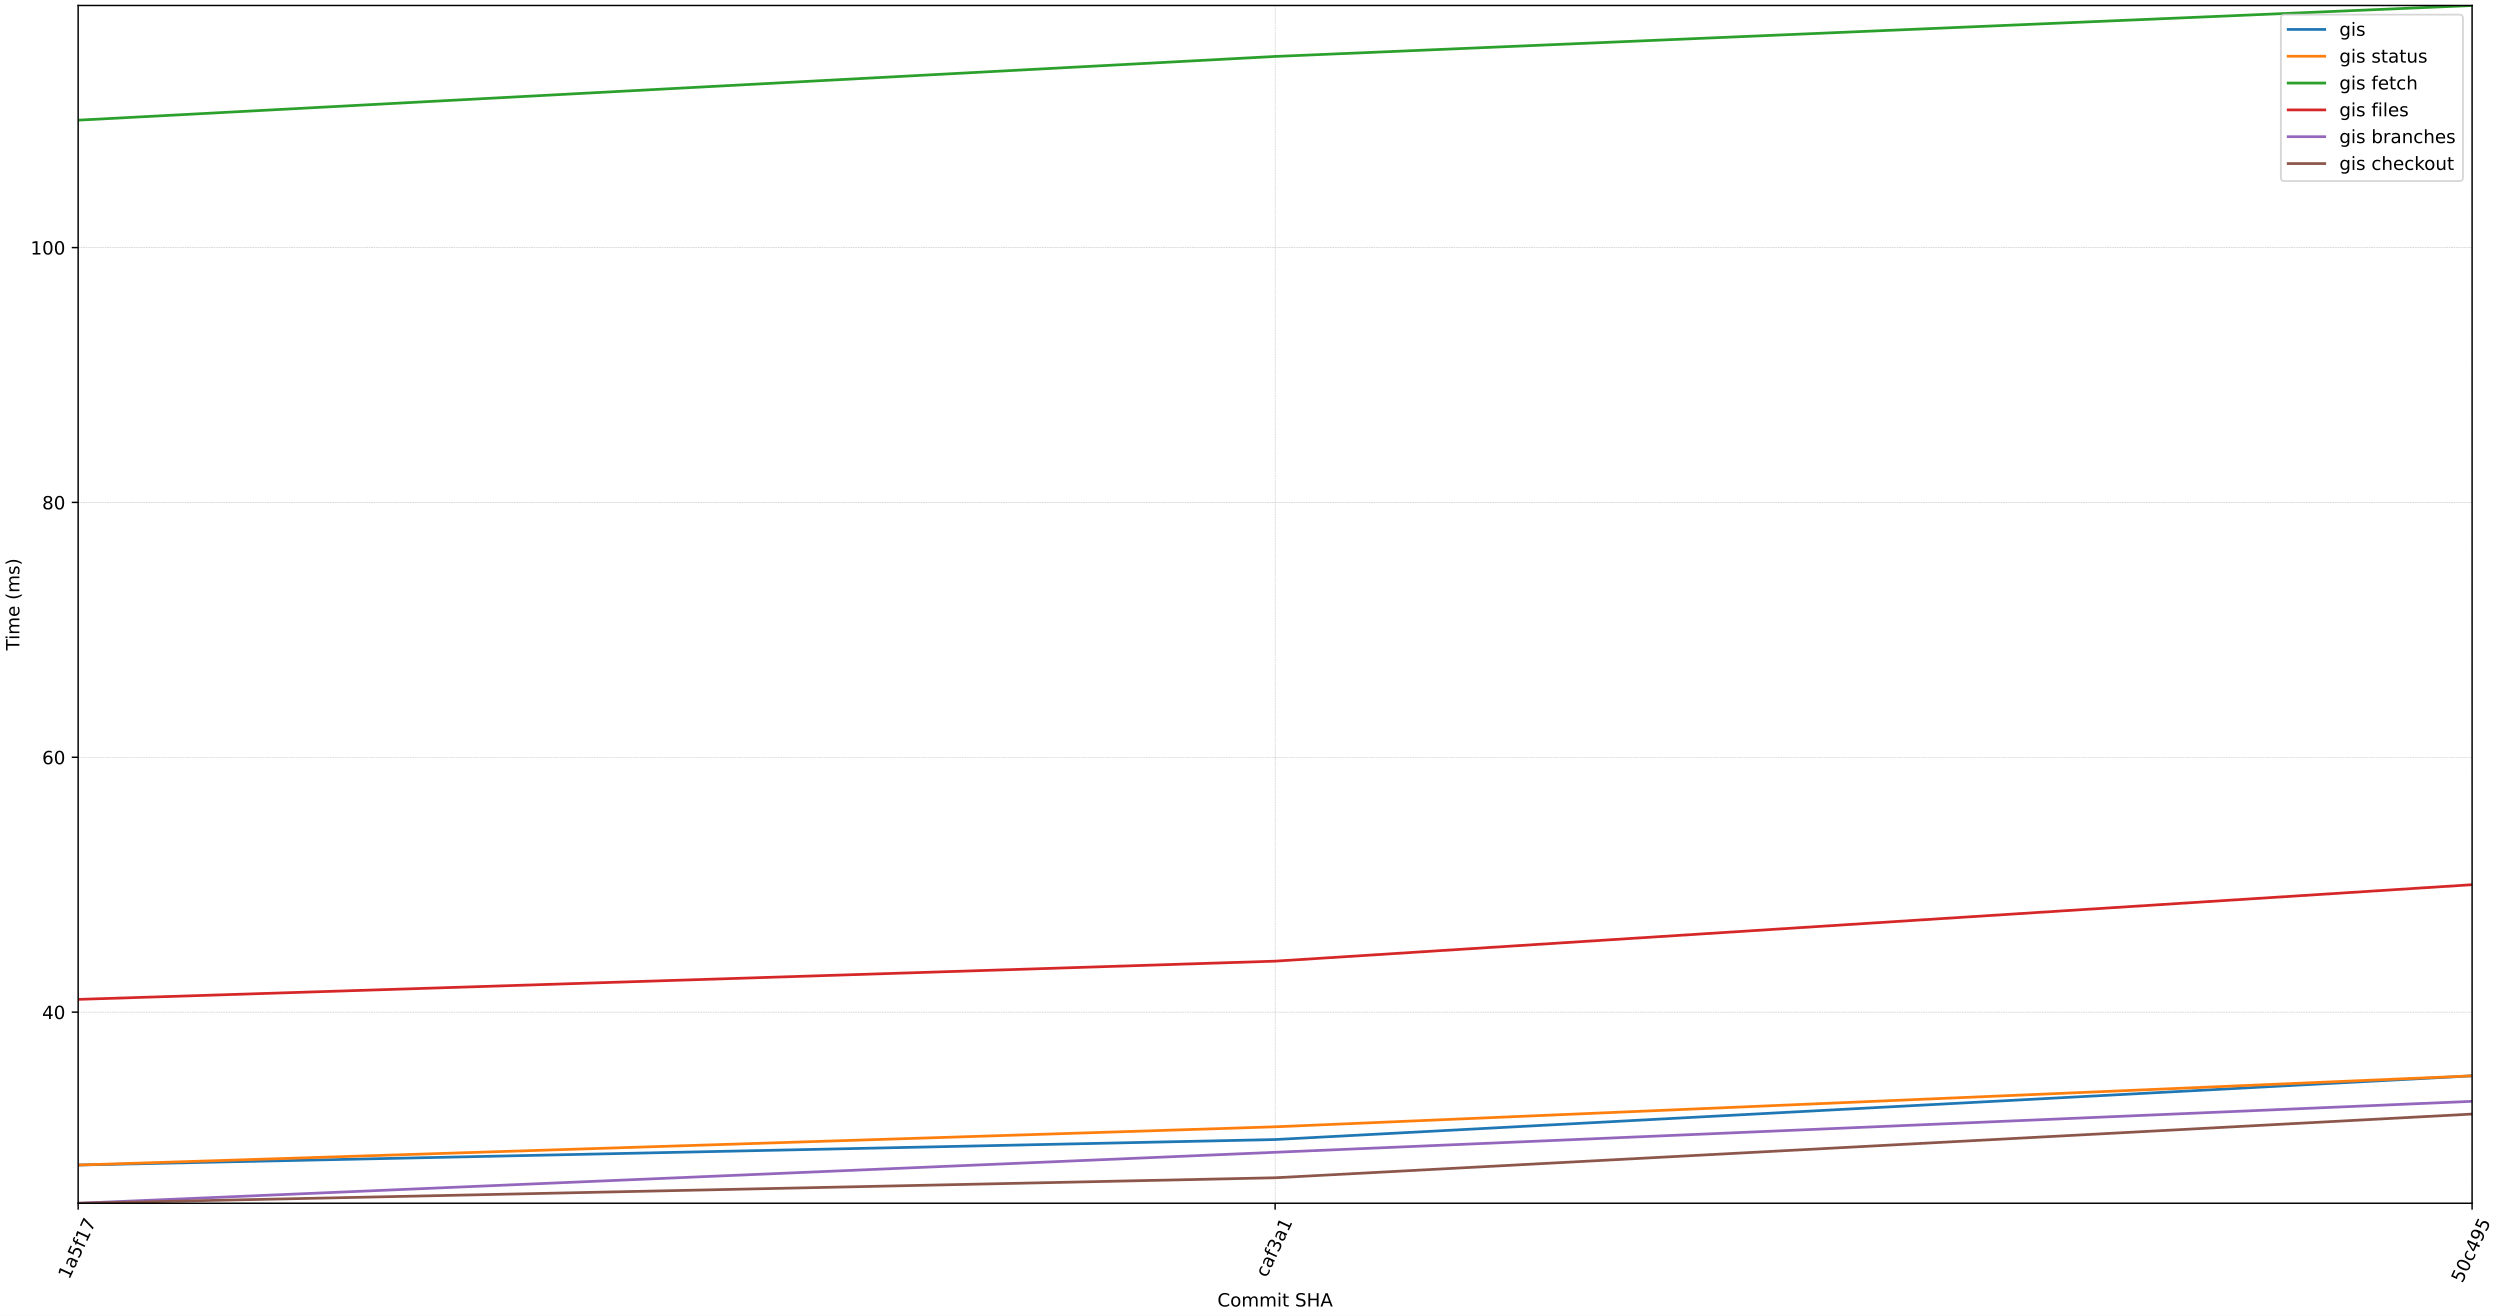
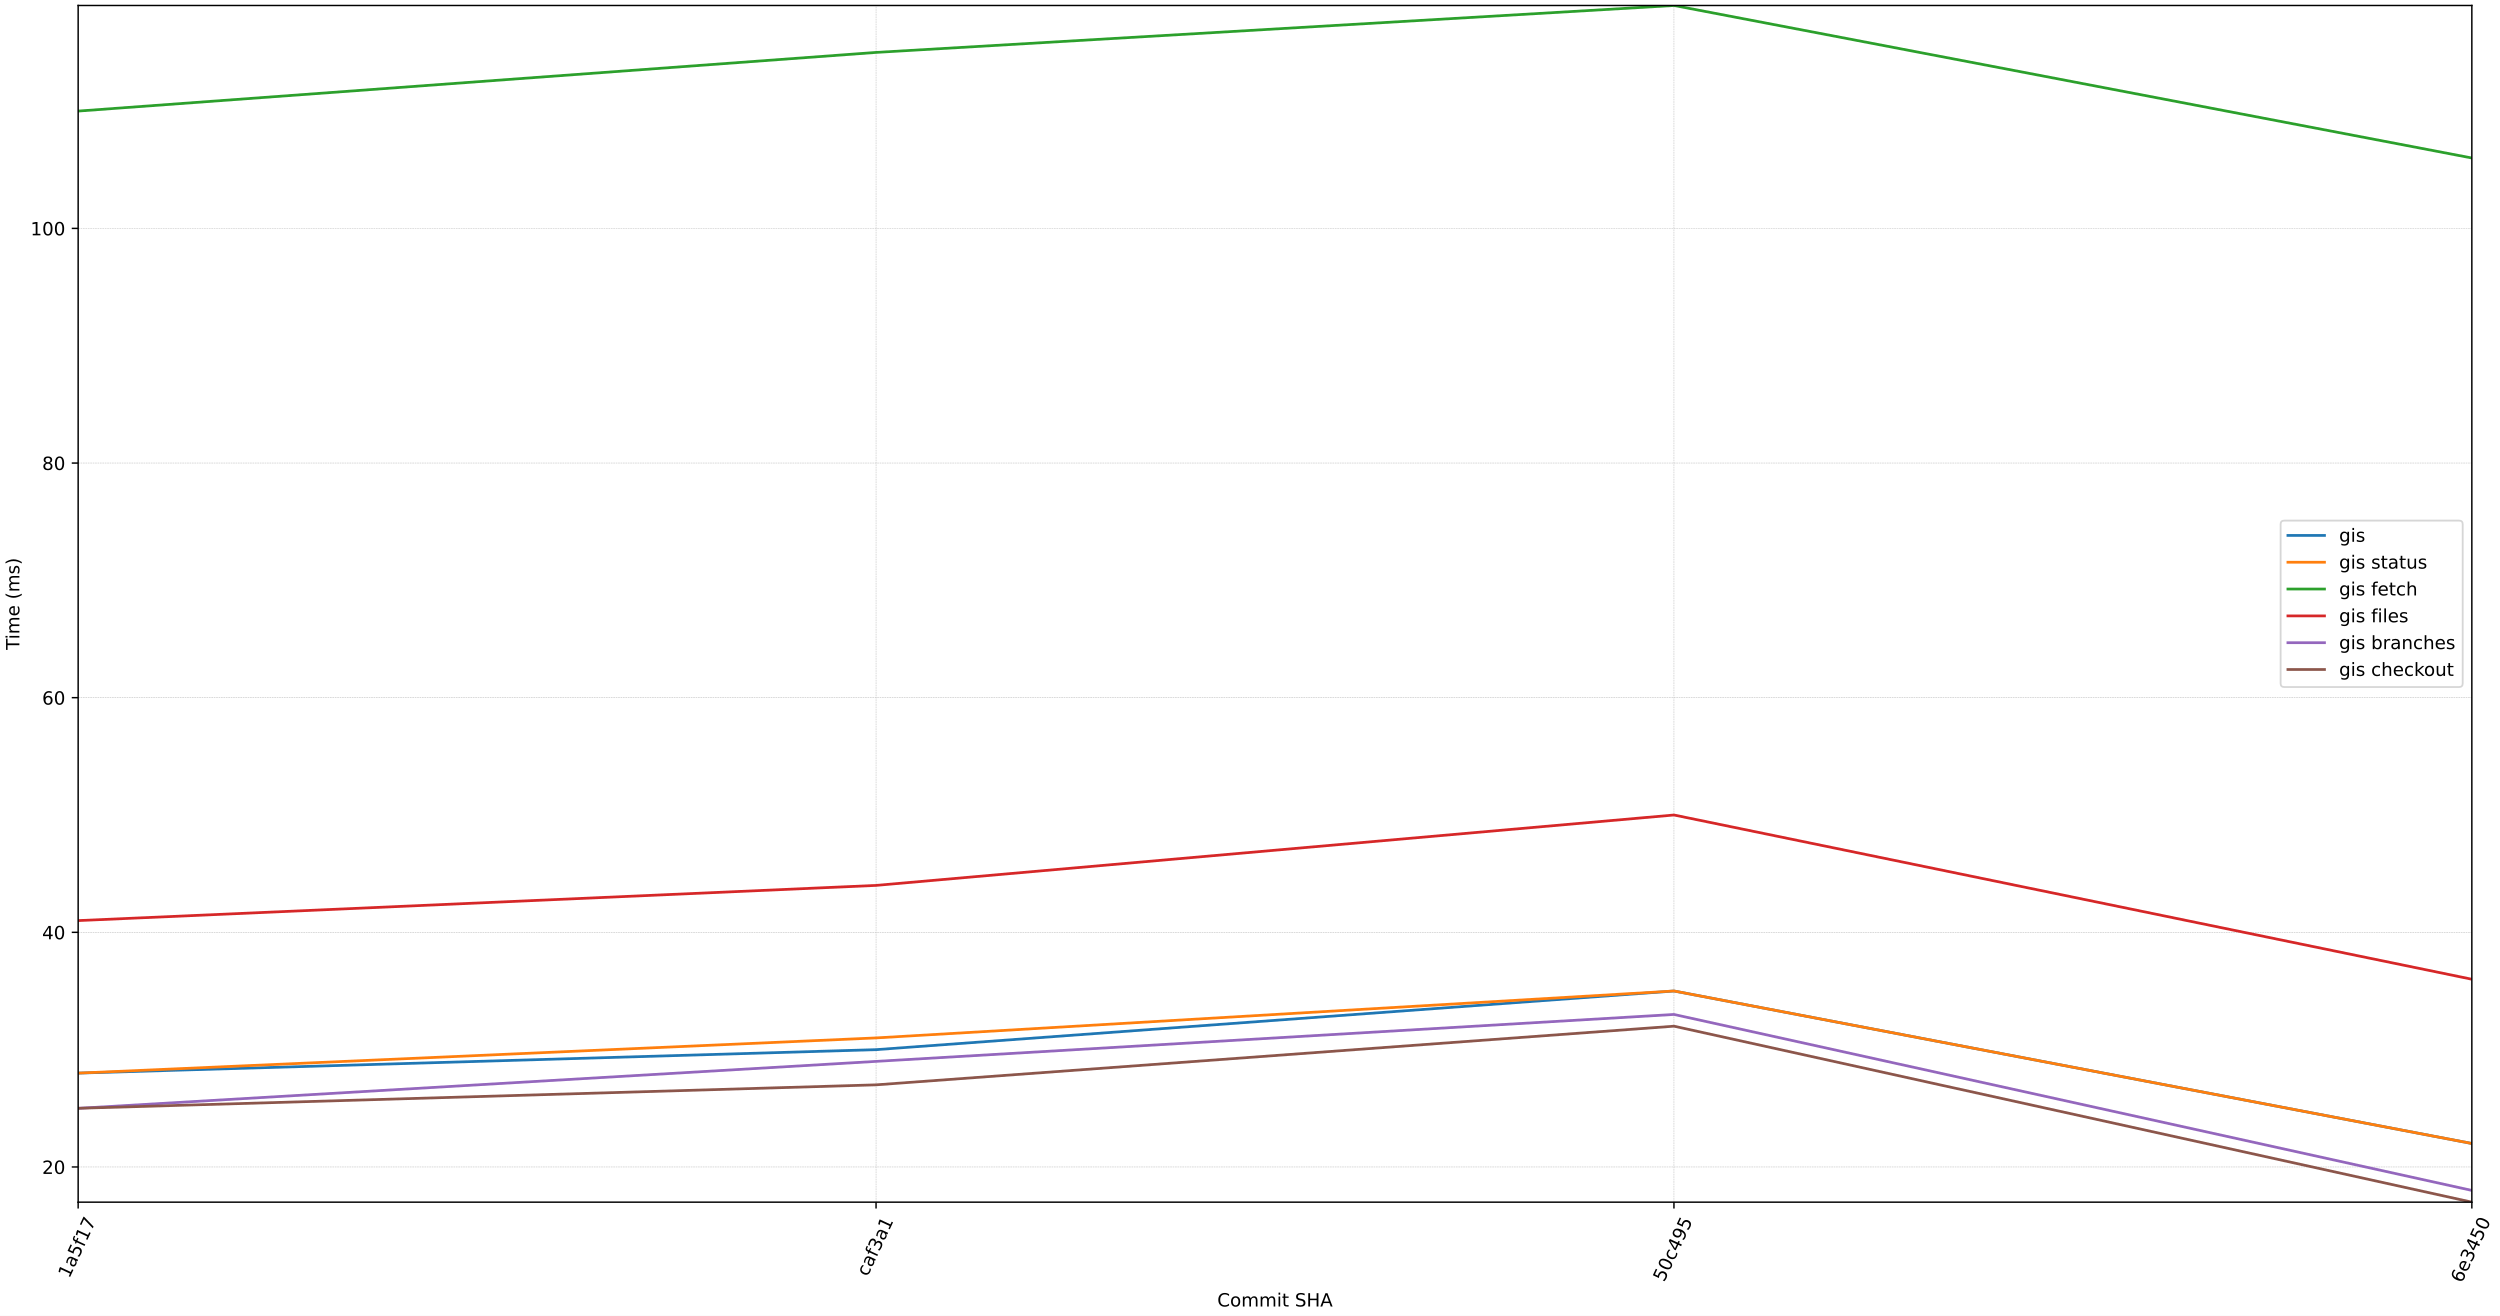
<svg xmlns="http://www.w3.org/2000/svg" xmlns:xlink="http://www.w3.org/1999/xlink" width="1368pt" height="720pt" viewBox="0 0 1368 720" version="1.1">
  <defs>
    <style type="text/css">*{stroke-linejoin: round; stroke-linecap: butt}</style>
  </defs>
  <g id="figure_1">
    <g id="patch_1">
      <path d="M 0 720  L 1368 720  L 1368 0  L 0 0  z " style="fill: #ffffff" />
    </g>
    <g id="axes_1">
      <g id="patch_2">
-         <path d="M 42.766 658.416  L 1352.73 658.416  L 1352.73 3  L 42.766 3  z " style="fill: #ffffff" />
+         <path d="M 42.766 657.823  L 1352.592 657.823  L 1352.592 3  L 42.766 3  z " style="fill: #ffffff" />
      </g>
      <g id="matplotlib.axis_1">
        <g id="xtick_1">
          <g id="line2d_1">
-             <path d="M 42.766 658.416  L 42.766 3  " clip-path="url(#p62bdb84b3c)" style="fill: none; stroke-dasharray: 0.925,0.4; stroke-dashoffset: 0; stroke: #b0b0b0; stroke-width: 0.25" />
+             <path d="M 42.766 657.823  L 42.766 3  " clip-path="url(#pd4c4950aae)" style="fill: none; stroke-dasharray: 0.925,0.4; stroke-dashoffset: 0; stroke: #b0b0b0; stroke-width: 0.25" />
          </g>
          <g id="line2d_2">
            <defs>
-               <path id="ma37823bd16" d="M 0 0  L 0 3.5  " style="stroke: #000000; stroke-width: 0.8" />
-             </defs>
-             <g>
-               <use xlink:href="#ma37823bd16" x="42.766" y="658.416" style="stroke: #000000; stroke-width: 0.8" />
+               <path id="mbd7563a3bc" d="M 0 0  L 0 3.5  " style="stroke: #000000; stroke-width: 0.8" />
+             </defs>
+             <g>
+               <use xlink:href="#mbd7563a3bc" x="42.766" y="657.823" style="stroke: #000000; stroke-width: 0.8" />
            </g>
          </g>
          <g id="text_1">
-             <g transform="translate(37.85009 700.4375) rotate(-65) scale(0.1 -0.1)">
+             <g transform="translate(37.85009 699.8442) rotate(-65) scale(0.1 -0.1)">
              <defs>
                <path id="DejaVuSans-31" d="M 794 531  L 1825 531  L 1825 4091  L 703 3866  L 703 4441  L 1819 4666  L 2450 4666  L 2450 531  L 3481 531  L 3481 0  L 794 0  L 794 531  z " transform="scale(0.015625)" />
                <path id="DejaVuSans-61" d="M 2194 1759  Q 1497 1759 1228 1600  Q 959 1441 959 1056  Q 959 750 1161 570  Q 1363 391 1709 391  Q 2188 391 2477 730  Q 2766 1069 2766 1631  L 2766 1759  L 2194 1759  z M 3341 1997  L 3341 0  L 2766 0  L 2766 531  Q 2569 213 2275 61  Q 1981 -91 1556 -91  Q 1019 -91 701 211  Q 384 513 384 1019  Q 384 1609 779 1909  Q 1175 2209 1959 2209  L 2766 2209  L 2766 2266  Q 2766 2663 2505 2880  Q 2244 3097 1772 3097  Q 1472 3097 1187 3025  Q 903 2953 641 2809  L 641 3341  Q 956 3463 1253 3523  Q 1550 3584 1831 3584  Q 2591 3584 2966 3190  Q 3341 2797 3341 1997  z " transform="scale(0.015625)" />
                <path id="DejaVuSans-35" d="M 691 4666  L 3169 4666  L 3169 4134  L 1269 4134  L 1269 2991  Q 1406 3038 1543 3061  Q 1681 3084 1819 3084  Q 2600 3084 3056 2656  Q 3513 2228 3513 1497  Q 3513 744 3044 326  Q 2575 -91 1722 -91  Q 1428 -91 1123 -41  Q 819 9 494 109  L 494 744  Q 775 591 1075 516  Q 1375 441 1709 441  Q 2250 441 2565 725  Q 2881 1009 2881 1497  Q 2881 1984 2565 2268  Q 2250 2553 1709 2553  Q 1456 2553 1204 2497  Q 953 2441 691 2322  L 691 4666  z " transform="scale(0.015625)" />
                <path id="DejaVuSans-66" d="M 2375 4863  L 2375 4384  L 1825 4384  Q 1516 4384 1395 4259  Q 1275 4134 1275 3809  L 1275 3500  L 2222 3500  L 2222 3053  L 1275 3053  L 1275 0  L 697 0  L 697 3053  L 147 3053  L 147 3500  L 697 3500  L 697 3744  Q 697 4328 969 4595  Q 1241 4863 1831 4863  L 2375 4863  z " transform="scale(0.015625)" />
                <path id="DejaVuSans-37" d="M 525 4666  L 3525 4666  L 3525 4397  L 1831 0  L 1172 0  L 2766 4134  L 525 4134  L 525 4666  z " transform="scale(0.015625)" />
              </defs>
              <use xlink:href="#DejaVuSans-31" />
              <use xlink:href="#DejaVuSans-61" x="63.623" />
              <use xlink:href="#DejaVuSans-35" x="124.902" />
              <use xlink:href="#DejaVuSans-66" x="188.525" />
              <use xlink:href="#DejaVuSans-31" x="223.73" />
              <use xlink:href="#DejaVuSans-37" x="287.354" />
            </g>
          </g>
        </g>
        <g id="xtick_2">
          <g id="line2d_3">
-             <path d="M 697.748 658.416  L 697.748 3  " clip-path="url(#p62bdb84b3c)" style="fill: none; stroke-dasharray: 0.925,0.4; stroke-dashoffset: 0; stroke: #b0b0b0; stroke-width: 0.25" />
+             <path d="M 479.374 657.823  L 479.374 3  " clip-path="url(#pd4c4950aae)" style="fill: none; stroke-dasharray: 0.925,0.4; stroke-dashoffset: 0; stroke: #b0b0b0; stroke-width: 0.25" />
          </g>
          <g id="line2d_4">
            <g>
-               <use xlink:href="#ma37823bd16" x="697.748" y="658.416" style="stroke: #000000; stroke-width: 0.8" />
+               <use xlink:href="#mbd7563a3bc" x="479.374" y="657.823" style="stroke: #000000; stroke-width: 0.8" />
            </g>
          </g>
          <g id="text_2">
-             <g transform="translate(693.0642 699.442) rotate(-65) scale(0.1 -0.1)">
+             <g transform="translate(474.6908 698.8486) rotate(-65) scale(0.1 -0.1)">
              <defs>
                <path id="DejaVuSans-63" d="M 3122 3366  L 3122 2828  Q 2878 2963 2633 3030  Q 2388 3097 2138 3097  Q 1578 3097 1268 2742  Q 959 2388 959 1747  Q 959 1106 1268 751  Q 1578 397 2138 397  Q 2388 397 2633 464  Q 2878 531 3122 666  L 3122 134  Q 2881 22 2623 -34  Q 2366 -91 2075 -91  Q 1284 -91 818 406  Q 353 903 353 1747  Q 353 2603 823 3093  Q 1294 3584 2113 3584  Q 2378 3584 2631 3529  Q 2884 3475 3122 3366  z " transform="scale(0.015625)" />
                <path id="DejaVuSans-33" d="M 2597 2516  Q 3050 2419 3304 2112  Q 3559 1806 3559 1356  Q 3559 666 3084 287  Q 2609 -91 1734 -91  Q 1441 -91 1130 -33  Q 819 25 488 141  L 488 750  Q 750 597 1062 519  Q 1375 441 1716 441  Q 2309 441 2620 675  Q 2931 909 2931 1356  Q 2931 1769 2642 2001  Q 2353 2234 1838 2234  L 1294 2234  L 1294 2753  L 1863 2753  Q 2328 2753 2575 2939  Q 2822 3125 2822 3475  Q 2822 3834 2567 4026  Q 2313 4219 1838 4219  Q 1578 4219 1281 4162  Q 984 4106 628 3988  L 628 4550  Q 988 4650 1302 4700  Q 1616 4750 1894 4750  Q 2613 4750 3031 4423  Q 3450 4097 3450 3541  Q 3450 3153 3228 2886  Q 3006 2619 2597 2516  z " transform="scale(0.015625)" />
              </defs>
              <use xlink:href="#DejaVuSans-63" />
              <use xlink:href="#DejaVuSans-61" x="54.98" />
              <use xlink:href="#DejaVuSans-66" x="116.26" />
              <use xlink:href="#DejaVuSans-33" x="151.465" />
              <use xlink:href="#DejaVuSans-61" x="215.088" />
              <use xlink:href="#DejaVuSans-31" x="276.367" />
            </g>
          </g>
        </g>
        <g id="xtick_3">
          <g id="line2d_5">
-             <path d="M 1352.73 658.416  L 1352.73 3  " clip-path="url(#p62bdb84b3c)" style="fill: none; stroke-dasharray: 0.925,0.4; stroke-dashoffset: 0; stroke: #b0b0b0; stroke-width: 0.25" />
+             <path d="M 915.983 657.823  L 915.983 3  " clip-path="url(#pd4c4950aae)" style="fill: none; stroke-dasharray: 0.925,0.4; stroke-dashoffset: 0; stroke: #b0b0b0; stroke-width: 0.25" />
          </g>
          <g id="line2d_6">
            <g>
-               <use xlink:href="#ma37823bd16" x="1352.73" y="658.416" style="stroke: #000000; stroke-width: 0.8" />
+               <use xlink:href="#mbd7563a3bc" x="915.983" y="657.823" style="stroke: #000000; stroke-width: 0.8" />
            </g>
          </g>
          <g id="text_3">
-             <g transform="translate(1347.347 702.4427) rotate(-65) scale(0.1 -0.1)">
+             <g transform="translate(910.5997 701.8494) rotate(-65) scale(0.1 -0.1)">
              <defs>
                <path id="DejaVuSans-30" d="M 2034 4250  Q 1547 4250 1301 3770  Q 1056 3291 1056 2328  Q 1056 1369 1301 889  Q 1547 409 2034 409  Q 2525 409 2770 889  Q 3016 1369 3016 2328  Q 3016 3291 2770 3770  Q 2525 4250 2034 4250  z M 2034 4750  Q 2819 4750 3233 4129  Q 3647 3509 3647 2328  Q 3647 1150 3233 529  Q 2819 -91 2034 -91  Q 1250 -91 836 529  Q 422 1150 422 2328  Q 422 3509 836 4129  Q 1250 4750 2034 4750  z " transform="scale(0.015625)" />
                <path id="DejaVuSans-34" d="M 2419 4116  L 825 1625  L 2419 1625  L 2419 4116  z M 2253 4666  L 3047 4666  L 3047 1625  L 3713 1625  L 3713 1100  L 3047 1100  L 3047 0  L 2419 0  L 2419 1100  L 313 1100  L 313 1709  L 2253 4666  z " transform="scale(0.015625)" />
                <path id="DejaVuSans-39" d="M 703 97  L 703 672  Q 941 559 1184 500  Q 1428 441 1663 441  Q 2288 441 2617 861  Q 2947 1281 2994 2138  Q 2813 1869 2534 1725  Q 2256 1581 1919 1581  Q 1219 1581 811 2004  Q 403 2428 403 3163  Q 403 3881 828 4315  Q 1253 4750 1959 4750  Q 2769 4750 3195 4129  Q 3622 3509 3622 2328  Q 3622 1225 3098 567  Q 2575 -91 1691 -91  Q 1453 -91 1209 -44  Q 966 3 703 97  z M 1959 2075  Q 2384 2075 2632 2365  Q 2881 2656 2881 3163  Q 2881 3666 2632 3958  Q 2384 4250 1959 4250  Q 1534 4250 1286 3958  Q 1038 3666 1038 3163  Q 1038 2656 1286 2365  Q 1534 2075 1959 2075  z " transform="scale(0.015625)" />
              </defs>
              <use xlink:href="#DejaVuSans-35" />
              <use xlink:href="#DejaVuSans-30" x="63.623" />
              <use xlink:href="#DejaVuSans-63" x="127.246" />
              <use xlink:href="#DejaVuSans-34" x="182.227" />
              <use xlink:href="#DejaVuSans-39" x="245.85" />
              <use xlink:href="#DejaVuSans-35" x="309.473" />
            </g>
          </g>
        </g>
-         <g id="text_4">
-           <g transform="translate(666.1635 714.9201) scale(0.1 -0.1)">
+         <g id="xtick_4">
+           <g id="line2d_7">
+             <path d="M 1352.592 657.823  L 1352.592 3  " clip-path="url(#pd4c4950aae)" style="fill: none; stroke-dasharray: 0.925,0.4; stroke-dashoffset: 0; stroke: #b0b0b0; stroke-width: 0.25" />
+           </g>
+           <g id="line2d_8">
+             <g>
+               <use xlink:href="#mbd7563a3bc" x="1352.592" y="657.823" style="stroke: #000000; stroke-width: 0.8" />
+             </g>
+           </g>
+           <g id="text_4">
+             <g transform="translate(1347.07 702.4427) rotate(-65) scale(0.1 -0.1)">
+               <defs>
+                 <path id="DejaVuSans-36" d="M 2113 2584  Q 1688 2584 1439 2293  Q 1191 2003 1191 1497  Q 1191 994 1439 701  Q 1688 409 2113 409  Q 2538 409 2786 701  Q 3034 994 3034 1497  Q 3034 2003 2786 2293  Q 2538 2584 2113 2584  z M 3366 4563  L 3366 3988  Q 3128 4100 2886 4159  Q 2644 4219 2406 4219  Q 1781 4219 1451 3797  Q 1122 3375 1075 2522  Q 1259 2794 1537 2939  Q 1816 3084 2150 3084  Q 2853 3084 3261 2657  Q 3669 2231 3669 1497  Q 3669 778 3244 343  Q 2819 -91 2113 -91  Q 1303 -91 875 529  Q 447 1150 447 2328  Q 447 3434 972 4092  Q 1497 4750 2381 4750  Q 2619 4750 2861 4703  Q 3103 4656 3366 4563  z " transform="scale(0.015625)" />
+                 <path id="DejaVuSans-65" d="M 3597 1894  L 3597 1613  L 953 1613  Q 991 1019 1311 708  Q 1631 397 2203 397  Q 2534 397 2845 478  Q 3156 559 3463 722  L 3463 178  Q 3153 47 2828 -22  Q 2503 -91 2169 -91  Q 1331 -91 842 396  Q 353 884 353 1716  Q 353 2575 817 3079  Q 1281 3584 2069 3584  Q 2775 3584 3186 3129  Q 3597 2675 3597 1894  z M 3022 2063  Q 3016 2534 2758 2815  Q 2500 3097 2075 3097  Q 1594 3097 1305 2825  Q 1016 2553 972 2059  L 3022 2063  z " transform="scale(0.015625)" />
+               </defs>
+               <use xlink:href="#DejaVuSans-36" />
+               <use xlink:href="#DejaVuSans-65" x="63.623" />
+               <use xlink:href="#DejaVuSans-33" x="125.146" />
+               <use xlink:href="#DejaVuSans-34" x="188.77" />
+               <use xlink:href="#DejaVuSans-35" x="252.393" />
+               <use xlink:href="#DejaVuSans-30" x="316.016" />
+             </g>
+           </g>
+         </g>
+         <g id="text_5">
+           <g transform="translate(666.0944 714.9201) scale(0.1 -0.1)">
            <defs>
              <path id="DejaVuSans-43" d="M 4122 4306  L 4122 3641  Q 3803 3938 3442 4084  Q 3081 4231 2675 4231  Q 1875 4231 1450 3742  Q 1025 3253 1025 2328  Q 1025 1406 1450 917  Q 1875 428 2675 428  Q 3081 428 3442 575  Q 3803 722 4122 1019  L 4122 359  Q 3791 134 3420 21  Q 3050 -91 2638 -91  Q 1578 -91 968 557  Q 359 1206 359 2328  Q 359 3453 968 4101  Q 1578 4750 2638 4750  Q 3056 4750 3426 4639  Q 3797 4528 4122 4306  z " transform="scale(0.015625)" />
              <path id="DejaVuSans-6f" d="M 1959 3097  Q 1497 3097 1228 2736  Q 959 2375 959 1747  Q 959 1119 1226 758  Q 1494 397 1959 397  Q 2419 397 2687 759  Q 2956 1122 2956 1747  Q 2956 2369 2687 2733  Q 2419 3097 1959 3097  z M 1959 3584  Q 2709 3584 3137 3096  Q 3566 2609 3566 1747  Q 3566 888 3137 398  Q 2709 -91 1959 -91  Q 1206 -91 779 398  Q 353 888 353 1747  Q 353 2609 779 3096  Q 1206 3584 1959 3584  z " transform="scale(0.015625)" />
              <path id="DejaVuSans-6d" d="M 3328 2828  Q 3544 3216 3844 3400  Q 4144 3584 4550 3584  Q 5097 3584 5394 3201  Q 5691 2819 5691 2113  L 5691 0  L 5113 0  L 5113 2094  Q 5113 2597 4934 2840  Q 4756 3084 4391 3084  Q 3944 3084 3684 2787  Q 3425 2491 3425 1978  L 3425 0  L 2847 0  L 2847 2094  Q 2847 2600 2669 2842  Q 2491 3084 2119 3084  Q 1678 3084 1418 2786  Q 1159 2488 1159 1978  L 1159 0  L 581 0  L 581 3500  L 1159 3500  L 1159 2956  Q 1356 3278 1631 3431  Q 1906 3584 2284 3584  Q 2666 3584 2933 3390  Q 3200 3197 3328 2828  z " transform="scale(0.015625)" />
              <path id="DejaVuSans-69" d="M 603 3500  L 1178 3500  L 1178 0  L 603 0  L 603 3500  z M 603 4863  L 1178 4863  L 1178 4134  L 603 4134  L 603 4863  z " transform="scale(0.015625)" />
              <path id="DejaVuSans-74" d="M 1172 4494  L 1172 3500  L 2356 3500  L 2356 3053  L 1172 3053  L 1172 1153  Q 1172 725 1289 603  Q 1406 481 1766 481  L 2356 481  L 2356 0  L 1766 0  Q 1100 0 847 248  Q 594 497 594 1153  L 594 3053  L 172 3053  L 172 3500  L 594 3500  L 594 4494  L 1172 4494  z " transform="scale(0.015625)" />
              <path id="DejaVuSans-20" transform="scale(0.015625)" />
              <path id="DejaVuSans-53" d="M 3425 4513  L 3425 3897  Q 3066 4069 2747 4153  Q 2428 4238 2131 4238  Q 1616 4238 1336 4038  Q 1056 3838 1056 3469  Q 1056 3159 1242 3001  Q 1428 2844 1947 2747  L 2328 2669  Q 3034 2534 3370 2195  Q 3706 1856 3706 1288  Q 3706 609 3251 259  Q 2797 -91 1919 -91  Q 1588 -91 1214 -16  Q 841 59 441 206  L 441 856  Q 825 641 1194 531  Q 1563 422 1919 422  Q 2459 422 2753 634  Q 3047 847 3047 1241  Q 3047 1584 2836 1778  Q 2625 1972 2144 2069  L 1759 2144  Q 1053 2284 737 2584  Q 422 2884 422 3419  Q 422 4038 858 4394  Q 1294 4750 2059 4750  Q 2388 4750 2728 4690  Q 3069 4631 3425 4513  z " transform="scale(0.015625)" />
              <path id="DejaVuSans-48" d="M 628 4666  L 1259 4666  L 1259 2753  L 3553 2753  L 3553 4666  L 4184 4666  L 4184 0  L 3553 0  L 3553 2222  L 1259 2222  L 1259 0  L 628 0  L 628 4666  z " transform="scale(0.015625)" />
              <path id="DejaVuSans-41" d="M 2188 4044  L 1331 1722  L 3047 1722  L 2188 4044  z M 1831 4666  L 2547 4666  L 4325 0  L 3669 0  L 3244 1197  L 1141 1197  L 716 0  L 50 0  L 1831 4666  z " transform="scale(0.015625)" />
            </defs>
            <use xlink:href="#DejaVuSans-43" />
            <use xlink:href="#DejaVuSans-6f" x="69.824" />
            <use xlink:href="#DejaVuSans-6d" x="131.006" />
            <use xlink:href="#DejaVuSans-6d" x="228.418" />
            <use xlink:href="#DejaVuSans-69" x="325.83" />
            <use xlink:href="#DejaVuSans-74" x="353.613" />
            <use xlink:href="#DejaVuSans-20" x="392.822" />
            <use xlink:href="#DejaVuSans-53" x="424.609" />
            <use xlink:href="#DejaVuSans-48" x="488.086" />
            <use xlink:href="#DejaVuSans-41" x="563.281" />
          </g>
        </g>
      </g>
      <g id="matplotlib.axis_2">
        <g id="ytick_1">
-           <g id="line2d_7">
-             <path d="M 42.766 553.829  L 1352.73 553.829  " clip-path="url(#p62bdb84b3c)" style="fill: none; stroke-dasharray: 0.925,0.4; stroke-dashoffset: 0; stroke: #b0b0b0; stroke-width: 0.25" />
-           </g>
-           <g id="line2d_8">
-             <defs>
-               <path id="ma8be14664a" d="M 0 0  L -3.5 0  " style="stroke: #000000; stroke-width: 0.8" />
-             </defs>
-             <g>
-               <use xlink:href="#ma8be14664a" x="42.766" y="553.829" style="stroke: #000000; stroke-width: 0.8" />
-             </g>
-           </g>
-           <g id="text_5">
-             <g transform="translate(23.04087 557.6278) scale(0.1 -0.1)">
+           <g id="line2d_9">
+             <path d="M 42.766 638.563  L 1352.592 638.563  " clip-path="url(#pd4c4950aae)" style="fill: none; stroke-dasharray: 0.925,0.4; stroke-dashoffset: 0; stroke: #b0b0b0; stroke-width: 0.25" />
+           </g>
+           <g id="line2d_10">
+             <defs>
+               <path id="m956e70e007" d="M 0 0  L -3.5 0  " style="stroke: #000000; stroke-width: 0.8" />
+             </defs>
+             <g>
+               <use xlink:href="#m956e70e007" x="42.766" y="638.563" style="stroke: #000000; stroke-width: 0.8" />
+             </g>
+           </g>
+           <g id="text_6">
+             <g transform="translate(23.04087 642.3627) scale(0.1 -0.1)">
+               <defs>
+                 <path id="DejaVuSans-32" d="M 1228 531  L 3431 531  L 3431 0  L 469 0  L 469 531  Q 828 903 1448 1529  Q 2069 2156 2228 2338  Q 2531 2678 2651 2914  Q 2772 3150 2772 3378  Q 2772 3750 2511 3984  Q 2250 4219 1831 4219  Q 1534 4219 1204 4116  Q 875 4013 500 3803  L 500 4441  Q 881 4594 1212 4672  Q 1544 4750 1819 4750  Q 2544 4750 2975 4387  Q 3406 4025 3406 3419  Q 3406 3131 3298 2873  Q 3191 2616 2906 2266  Q 2828 2175 2409 1742  Q 1991 1309 1228 531  z " transform="scale(0.015625)" />
+               </defs>
+               <use xlink:href="#DejaVuSans-32" />
+               <use xlink:href="#DejaVuSans-30" x="63.623" />
+             </g>
+           </g>
+         </g>
+         <g id="ytick_2">
+           <g id="line2d_11">
+             <path d="M 42.766 510.167  L 1352.592 510.167  " clip-path="url(#pd4c4950aae)" style="fill: none; stroke-dasharray: 0.925,0.4; stroke-dashoffset: 0; stroke: #b0b0b0; stroke-width: 0.25" />
+           </g>
+           <g id="line2d_12">
+             <g>
+               <use xlink:href="#m956e70e007" x="42.766" y="510.167" style="stroke: #000000; stroke-width: 0.8" />
+             </g>
+           </g>
+           <g id="text_7">
+             <g transform="translate(23.04087 513.9661) scale(0.1 -0.1)">
              <use xlink:href="#DejaVuSans-34" />
              <use xlink:href="#DejaVuSans-30" x="63.623" />
            </g>
          </g>
        </g>
-         <g id="ytick_2">
-           <g id="line2d_9">
-             <path d="M 42.766 414.378  L 1352.73 414.378  " clip-path="url(#p62bdb84b3c)" style="fill: none; stroke-dasharray: 0.925,0.4; stroke-dashoffset: 0; stroke: #b0b0b0; stroke-width: 0.25" />
-           </g>
-           <g id="line2d_10">
-             <g>
-               <use xlink:href="#ma8be14664a" x="42.766" y="414.378" style="stroke: #000000; stroke-width: 0.8" />
-             </g>
-           </g>
-           <g id="text_6">
-             <g transform="translate(23.04087 418.1776) scale(0.1 -0.1)">
-               <defs>
-                 <path id="DejaVuSans-36" d="M 2113 2584  Q 1688 2584 1439 2293  Q 1191 2003 1191 1497  Q 1191 994 1439 701  Q 1688 409 2113 409  Q 2538 409 2786 701  Q 3034 994 3034 1497  Q 3034 2003 2786 2293  Q 2538 2584 2113 2584  z M 3366 4563  L 3366 3988  Q 3128 4100 2886 4159  Q 2644 4219 2406 4219  Q 1781 4219 1451 3797  Q 1122 3375 1075 2522  Q 1259 2794 1537 2939  Q 1816 3084 2150 3084  Q 2853 3084 3261 2657  Q 3669 2231 3669 1497  Q 3669 778 3244 343  Q 2819 -91 2113 -91  Q 1303 -91 875 529  Q 447 1150 447 2328  Q 447 3434 972 4092  Q 1497 4750 2381 4750  Q 2619 4750 2861 4703  Q 3103 4656 3366 4563  z " transform="scale(0.015625)" />
-               </defs>
+         <g id="ytick_3">
+           <g id="line2d_13">
+             <path d="M 42.766 381.77  L 1352.592 381.77  " clip-path="url(#pd4c4950aae)" style="fill: none; stroke-dasharray: 0.925,0.4; stroke-dashoffset: 0; stroke: #b0b0b0; stroke-width: 0.25" />
+           </g>
+           <g id="line2d_14">
+             <g>
+               <use xlink:href="#m956e70e007" x="42.766" y="381.77" style="stroke: #000000; stroke-width: 0.8" />
+             </g>
+           </g>
+           <g id="text_8">
+             <g transform="translate(23.04087 385.5695) scale(0.1 -0.1)">
              <use xlink:href="#DejaVuSans-36" />
              <use xlink:href="#DejaVuSans-30" x="63.623" />
            </g>
          </g>
        </g>
-         <g id="ytick_3">
-           <g id="line2d_11">
-             <path d="M 42.766 274.928  L 1352.73 274.928  " clip-path="url(#p62bdb84b3c)" style="fill: none; stroke-dasharray: 0.925,0.4; stroke-dashoffset: 0; stroke: #b0b0b0; stroke-width: 0.25" />
-           </g>
-           <g id="line2d_12">
-             <g>
-               <use xlink:href="#ma8be14664a" x="42.766" y="274.928" style="stroke: #000000; stroke-width: 0.8" />
-             </g>
-           </g>
-           <g id="text_7">
-             <g transform="translate(23.04087 278.7274) scale(0.1 -0.1)">
+         <g id="ytick_4">
+           <g id="line2d_15">
+             <path d="M 42.766 253.374  L 1352.592 253.374  " clip-path="url(#pd4c4950aae)" style="fill: none; stroke-dasharray: 0.925,0.4; stroke-dashoffset: 0; stroke: #b0b0b0; stroke-width: 0.25" />
+           </g>
+           <g id="line2d_16">
+             <g>
+               <use xlink:href="#m956e70e007" x="42.766" y="253.374" style="stroke: #000000; stroke-width: 0.8" />
+             </g>
+           </g>
+           <g id="text_9">
+             <g transform="translate(23.04087 257.1728) scale(0.1 -0.1)">
              <defs>
                <path id="DejaVuSans-38" d="M 2034 2216  Q 1584 2216 1326 1975  Q 1069 1734 1069 1313  Q 1069 891 1326 650  Q 1584 409 2034 409  Q 2484 409 2743 651  Q 3003 894 3003 1313  Q 3003 1734 2745 1975  Q 2488 2216 2034 2216  z M 1403 2484  Q 997 2584 770 2862  Q 544 3141 544 3541  Q 544 4100 942 4425  Q 1341 4750 2034 4750  Q 2731 4750 3128 4425  Q 3525 4100 3525 3541  Q 3525 3141 3298 2862  Q 3072 2584 2669 2484  Q 3125 2378 3379 2068  Q 3634 1759 3634 1313  Q 3634 634 3220 271  Q 2806 -91 2034 -91  Q 1263 -91 848 271  Q 434 634 434 1313  Q 434 1759 690 2068  Q 947 2378 1403 2484  z M 1172 3481  Q 1172 3119 1398 2916  Q 1625 2713 2034 2713  Q 2441 2713 2670 2916  Q 2900 3119 2900 3481  Q 2900 3844 2670 4047  Q 2441 4250 2034 4250  Q 1625 4250 1398 4047  Q 1172 3844 1172 3481  z " transform="scale(0.015625)" />
              </defs>
              <use xlink:href="#DejaVuSans-38" />
              <use xlink:href="#DejaVuSans-30" x="63.623" />
            </g>
          </g>
        </g>
-         <g id="ytick_4">
-           <g id="line2d_13">
-             <path d="M 42.766 135.478  L 1352.73 135.478  " clip-path="url(#p62bdb84b3c)" style="fill: none; stroke-dasharray: 0.925,0.4; stroke-dashoffset: 0; stroke: #b0b0b0; stroke-width: 0.25" />
-           </g>
-           <g id="line2d_14">
-             <g>
-               <use xlink:href="#ma8be14664a" x="42.766" y="135.478" style="stroke: #000000; stroke-width: 0.8" />
-             </g>
-           </g>
-           <g id="text_8">
-             <g transform="translate(16.67836 139.2772) scale(0.1 -0.1)">
+         <g id="ytick_5">
+           <g id="line2d_17">
+             <path d="M 42.766 124.977  L 1352.592 124.977  " clip-path="url(#pd4c4950aae)" style="fill: none; stroke-dasharray: 0.925,0.4; stroke-dashoffset: 0; stroke: #b0b0b0; stroke-width: 0.25" />
+           </g>
+           <g id="line2d_18">
+             <g>
+               <use xlink:href="#m956e70e007" x="42.766" y="124.977" style="stroke: #000000; stroke-width: 0.8" />
+             </g>
+           </g>
+           <g id="text_10">
+             <g transform="translate(16.67836 128.7762) scale(0.1 -0.1)">
              <use xlink:href="#DejaVuSans-31" />
              <use xlink:href="#DejaVuSans-30" x="63.623" />
              <use xlink:href="#DejaVuSans-30" x="127.246" />
            </g>
          </g>
        </g>
-         <g id="text_9">
-           <g transform="translate(10.59868 355.9075) rotate(-90) scale(0.1 -0.1)">
+         <g id="text_11">
+           <g transform="translate(10.59868 355.6108) rotate(-90) scale(0.1 -0.1)">
            <defs>
              <path id="DejaVuSans-54" d="M -19 4666  L 3928 4666  L 3928 4134  L 2272 4134  L 2272 0  L 1638 0  L 1638 4134  L -19 4134  L -19 4666  z " transform="scale(0.015625)" />
-               <path id="DejaVuSans-65" d="M 3597 1894  L 3597 1613  L 953 1613  Q 991 1019 1311 708  Q 1631 397 2203 397  Q 2534 397 2845 478  Q 3156 559 3463 722  L 3463 178  Q 3153 47 2828 -22  Q 2503 -91 2169 -91  Q 1331 -91 842 396  Q 353 884 353 1716  Q 353 2575 817 3079  Q 1281 3584 2069 3584  Q 2775 3584 3186 3129  Q 3597 2675 3597 1894  z M 3022 2063  Q 3016 2534 2758 2815  Q 2500 3097 2075 3097  Q 1594 3097 1305 2825  Q 1016 2553 972 2059  L 3022 2063  z " transform="scale(0.015625)" />
              <path id="DejaVuSans-28" d="M 1984 4856  Q 1566 4138 1362 3434  Q 1159 2731 1159 2009  Q 1159 1288 1364 580  Q 1569 -128 1984 -844  L 1484 -844  Q 1016 -109 783 600  Q 550 1309 550 2009  Q 550 2706 781 3412  Q 1013 4119 1484 4856  L 1984 4856  z " transform="scale(0.015625)" />
              <path id="DejaVuSans-73" d="M 2834 3397  L 2834 2853  Q 2591 2978 2328 3040  Q 2066 3103 1784 3103  Q 1356 3103 1142 2972  Q 928 2841 928 2578  Q 928 2378 1081 2264  Q 1234 2150 1697 2047  L 1894 2003  Q 2506 1872 2764 1633  Q 3022 1394 3022 966  Q 3022 478 2636 193  Q 2250 -91 1575 -91  Q 1294 -91 989 -36  Q 684 19 347 128  L 347 722  Q 666 556 975 473  Q 1284 391 1588 391  Q 1994 391 2212 530  Q 2431 669 2431 922  Q 2431 1156 2273 1281  Q 2116 1406 1581 1522  L 1381 1569  Q 847 1681 609 1914  Q 372 2147 372 2553  Q 372 3047 722 3315  Q 1072 3584 1716 3584  Q 2034 3584 2315 3537  Q 2597 3491 2834 3397  z " transform="scale(0.015625)" />
              <path id="DejaVuSans-29" d="M 513 4856  L 1013 4856  Q 1481 4119 1714 3412  Q 1947 2706 1947 2009  Q 1947 1309 1714 600  Q 1481 -109 1013 -844  L 513 -844  Q 928 -128 1133 580  Q 1338 1288 1338 2009  Q 1338 2731 1133 3434  Q 928 4138 513 4856  z " transform="scale(0.015625)" />
            </defs>
            <use xlink:href="#DejaVuSans-54" />
            <use xlink:href="#DejaVuSans-69" x="57.959" />
            <use xlink:href="#DejaVuSans-6d" x="85.742" />
            <use xlink:href="#DejaVuSans-65" x="183.154" />
            <use xlink:href="#DejaVuSans-20" x="244.678" />
            <use xlink:href="#DejaVuSans-28" x="276.465" />
            <use xlink:href="#DejaVuSans-6d" x="315.479" />
            <use xlink:href="#DejaVuSans-73" x="412.891" />
            <use xlink:href="#DejaVuSans-29" x="464.99" />
          </g>
        </g>
      </g>
-       <g id="line2d_15">
-         <path d="M 42.766 637.499  L 697.748 623.554  L 1352.73 588.691  " clip-path="url(#p62bdb84b3c)" style="fill: none; stroke: #1f77b4; stroke-width: 1.5; stroke-linecap: square" />
-       </g>
-       <g id="line2d_16">
-         <path d="M 42.766 637.499  L 697.748 616.581  L 1352.73 588.691  " clip-path="url(#p62bdb84b3c)" style="fill: none; stroke: #ff7f0e; stroke-width: 1.5; stroke-linecap: square" />
-       </g>
-       <g id="line2d_17">
-         <path d="M 42.766 65.753  L 697.748 30.89  L 1352.73 3  " clip-path="url(#p62bdb84b3c)" style="fill: none; stroke: #2ca02c; stroke-width: 1.5; stroke-linecap: square" />
-       </g>
-       <g id="line2d_18">
-         <path d="M 42.766 546.856  L 697.748 525.939  L 1352.73 484.104  " clip-path="url(#p62bdb84b3c)" style="fill: none; stroke: #d62728; stroke-width: 1.5; stroke-linecap: square" />
-       </g>
      <g id="line2d_19">
-         <path d="M 42.766 658.416  L 697.748 630.526  L 1352.73 602.636  " clip-path="url(#p62bdb84b3c)" style="fill: none; stroke: #9467bd; stroke-width: 1.5; stroke-linecap: square" />
+         <path d="M 42.766 587.205  L 479.374 574.365  L 915.983 542.266  L 1352.592 625.724  " clip-path="url(#pd4c4950aae)" style="fill: none; stroke: #1f77b4; stroke-width: 1.5; stroke-linecap: square" />
      </g>
      <g id="line2d_20">
-         <path d="M 42.766 658.416  L 697.748 644.471  L 1352.73 609.609  " clip-path="url(#p62bdb84b3c)" style="fill: none; stroke: #8c564b; stroke-width: 1.5; stroke-linecap: square" />
+         <path d="M 42.766 587.205  L 479.374 567.945  L 915.983 542.266  L 1352.592 625.724  " clip-path="url(#pd4c4950aae)" style="fill: none; stroke: #ff7f0e; stroke-width: 1.5; stroke-linecap: square" />
+       </g>
+       <g id="line2d_21">
+         <path d="M 42.766 60.779  L 479.374 28.68  L 915.983 3  L 1352.592 86.458  " clip-path="url(#pd4c4950aae)" style="fill: none; stroke: #2ca02c; stroke-width: 1.5; stroke-linecap: square" />
+       </g>
+       <g id="line2d_22">
+         <path d="M 42.766 503.747  L 479.374 484.488  L 915.983 445.969  L 1352.592 535.846  " clip-path="url(#pd4c4950aae)" style="fill: none; stroke: #d62728; stroke-width: 1.5; stroke-linecap: square" />
+       </g>
+       <g id="line2d_23">
+         <path d="M 42.766 606.464  L 479.374 580.785  L 915.983 555.106  L 1352.592 651.403  " clip-path="url(#pd4c4950aae)" style="fill: none; stroke: #9467bd; stroke-width: 1.5; stroke-linecap: square" />
+       </g>
+       <g id="line2d_24">
+         <path d="M 42.766 606.464  L 479.374 593.625  L 915.983 561.525  L 1352.592 657.823  " clip-path="url(#pd4c4950aae)" style="fill: none; stroke: #8c564b; stroke-width: 1.5; stroke-linecap: square" />
      </g>
      <g id="patch_3">
-         <path d="M 42.766 658.416  L 42.766 3  " style="fill: none; stroke: #000000; stroke-width: 0.8; stroke-linejoin: miter; stroke-linecap: square" />
+         <path d="M 42.766 657.823  L 42.766 3  " style="fill: none; stroke: #000000; stroke-width: 0.8; stroke-linejoin: miter; stroke-linecap: square" />
      </g>
      <g id="patch_4">
-         <path d="M 1352.73 658.416  L 1352.73 3  " style="fill: none; stroke: #000000; stroke-width: 0.8; stroke-linejoin: miter; stroke-linecap: square" />
+         <path d="M 1352.592 657.823  L 1352.592 3  " style="fill: none; stroke: #000000; stroke-width: 0.8; stroke-linejoin: miter; stroke-linecap: square" />
      </g>
      <g id="patch_5">
-         <path d="M 42.766 658.416  L 1352.73 658.416  " style="fill: none; stroke: #000000; stroke-width: 0.8; stroke-linejoin: miter; stroke-linecap: square" />
+         <path d="M 42.766 657.823  L 1352.592 657.823  " style="fill: none; stroke: #000000; stroke-width: 0.8; stroke-linejoin: miter; stroke-linecap: square" />
      </g>
      <g id="patch_6">
-         <path d="M 42.766 3  L 1352.73 3  " style="fill: none; stroke: #000000; stroke-width: 0.8; stroke-linejoin: miter; stroke-linecap: square" />
+         <path d="M 42.766 3  L 1352.592 3  " style="fill: none; stroke: #000000; stroke-width: 0.8; stroke-linejoin: miter; stroke-linecap: square" />
      </g>
      <g id="legend_1">
        <g id="patch_7">
-           <path d="M 1250.092 99.069  L 1345.73 99.069  Q 1347.73 99.069 1347.73 97.069  L 1347.73 10  Q 1347.73 8 1345.73 8  L 1250.092 8  Q 1248.092 8 1248.092 10  L 1248.092 97.069  Q 1248.092 99.069 1250.092 99.069  z " style="fill: #ffffff; opacity: 0.8; stroke: #cccccc; stroke-linejoin: miter" />
-         </g>
-         <g id="line2d_21">
-           <path d="M 1252.092 16.099  L 1262.092 16.099  L 1272.092 16.099  " style="fill: none; stroke: #1f77b4; stroke-width: 1.5; stroke-linecap: square" />
-         </g>
-         <g id="text_10">
-           <g transform="translate(1280.092 19.59868) scale(0.1 -0.1)">
+           <path d="M 1249.954 375.946  L 1345.592 375.946  Q 1347.592 375.946 1347.592 373.946  L 1347.592 286.877  Q 1347.592 284.877 1345.592 284.877  L 1249.954 284.877  Q 1247.954 284.877 1247.954 286.877  L 1247.954 373.946  Q 1247.954 375.946 1249.954 375.946  z " style="fill: #ffffff; opacity: 0.8; stroke: #cccccc; stroke-linejoin: miter" />
+         </g>
+         <g id="line2d_25">
+           <path d="M 1251.954 292.976  L 1261.954 292.976  L 1271.954 292.976  " style="fill: none; stroke: #1f77b4; stroke-width: 1.5; stroke-linecap: square" />
+         </g>
+         <g id="text_12">
+           <g transform="translate(1279.954 296.4757) scale(0.1 -0.1)">
            <defs>
              <path id="DejaVuSans-67" d="M 2906 1791  Q 2906 2416 2648 2759  Q 2391 3103 1925 3103  Q 1463 3103 1205 2759  Q 947 2416 947 1791  Q 947 1169 1205 825  Q 1463 481 1925 481  Q 2391 481 2648 825  Q 2906 1169 2906 1791  z M 3481 434  Q 3481 -459 3084 -895  Q 2688 -1331 1869 -1331  Q 1566 -1331 1297 -1286  Q 1028 -1241 775 -1147  L 775 -588  Q 1028 -725 1275 -790  Q 1522 -856 1778 -856  Q 2344 -856 2625 -561  Q 2906 -266 2906 331  L 2906 616  Q 2728 306 2450 153  Q 2172 0 1784 0  Q 1141 0 747 490  Q 353 981 353 1791  Q 353 2603 747 3093  Q 1141 3584 1784 3584  Q 2172 3584 2450 3431  Q 2728 3278 2906 2969  L 2906 3500  L 3481 3500  L 3481 434  z " transform="scale(0.015625)" />
            </defs>
            <use xlink:href="#DejaVuSans-67" />
            <use xlink:href="#DejaVuSans-69" x="63.477" />
            <use xlink:href="#DejaVuSans-73" x="91.26" />
          </g>
        </g>
-         <g id="line2d_22">
-           <path d="M 1252.092 30.777  L 1262.092 30.777  L 1272.092 30.777  " style="fill: none; stroke: #ff7f0e; stroke-width: 1.5; stroke-linecap: square" />
-         </g>
-         <g id="text_11">
-           <g transform="translate(1280.092 34.2768) scale(0.1 -0.1)">
+         <g id="line2d_26">
+           <path d="M 1251.954 307.654  L 1261.954 307.654  L 1271.954 307.654  " style="fill: none; stroke: #ff7f0e; stroke-width: 1.5; stroke-linecap: square" />
+         </g>
+         <g id="text_13">
+           <g transform="translate(1279.954 311.1538) scale(0.1 -0.1)">
            <defs>
              <path id="DejaVuSans-75" d="M 544 1381  L 544 3500  L 1119 3500  L 1119 1403  Q 1119 906 1312 657  Q 1506 409 1894 409  Q 2359 409 2629 706  Q 2900 1003 2900 1516  L 2900 3500  L 3475 3500  L 3475 0  L 2900 0  L 2900 538  Q 2691 219 2414 64  Q 2138 -91 1772 -91  Q 1169 -91 856 284  Q 544 659 544 1381  z M 1991 3584  L 1991 3584  z " transform="scale(0.015625)" />
            </defs>
            <use xlink:href="#DejaVuSans-67" />
            <use xlink:href="#DejaVuSans-69" x="63.477" />
            <use xlink:href="#DejaVuSans-73" x="91.26" />
            <use xlink:href="#DejaVuSans-20" x="143.359" />
            <use xlink:href="#DejaVuSans-73" x="175.146" />
            <use xlink:href="#DejaVuSans-74" x="227.246" />
            <use xlink:href="#DejaVuSans-61" x="266.455" />
            <use xlink:href="#DejaVuSans-74" x="327.734" />
            <use xlink:href="#DejaVuSans-75" x="366.943" />
            <use xlink:href="#DejaVuSans-73" x="430.322" />
          </g>
        </g>
-         <g id="line2d_23">
-           <path d="M 1252.092 45.455  L 1262.092 45.455  L 1272.092 45.455  " style="fill: none; stroke: #2ca02c; stroke-width: 1.5; stroke-linecap: square" />
-         </g>
-         <g id="text_12">
-           <g transform="translate(1280.092 48.95493) scale(0.1 -0.1)">
+         <g id="line2d_27">
+           <path d="M 1251.954 322.332  L 1261.954 322.332  L 1271.954 322.332  " style="fill: none; stroke: #2ca02c; stroke-width: 1.5; stroke-linecap: square" />
+         </g>
+         <g id="text_14">
+           <g transform="translate(1279.954 325.8319) scale(0.1 -0.1)">
            <defs>
              <path id="DejaVuSans-68" d="M 3513 2113  L 3513 0  L 2938 0  L 2938 2094  Q 2938 2591 2744 2837  Q 2550 3084 2163 3084  Q 1697 3084 1428 2787  Q 1159 2491 1159 1978  L 1159 0  L 581 0  L 581 4863  L 1159 4863  L 1159 2956  Q 1366 3272 1645 3428  Q 1925 3584 2291 3584  Q 2894 3584 3203 3211  Q 3513 2838 3513 2113  z " transform="scale(0.015625)" />
            </defs>
            <use xlink:href="#DejaVuSans-67" />
            <use xlink:href="#DejaVuSans-69" x="63.477" />
            <use xlink:href="#DejaVuSans-73" x="91.26" />
            <use xlink:href="#DejaVuSans-20" x="143.359" />
            <use xlink:href="#DejaVuSans-66" x="175.146" />
            <use xlink:href="#DejaVuSans-65" x="210.352" />
            <use xlink:href="#DejaVuSans-74" x="271.875" />
            <use xlink:href="#DejaVuSans-63" x="311.084" />
            <use xlink:href="#DejaVuSans-68" x="366.064" />
          </g>
        </g>
-         <g id="line2d_24">
-           <path d="M 1252.092 60.133  L 1262.092 60.133  L 1272.092 60.133  " style="fill: none; stroke: #d62728; stroke-width: 1.5; stroke-linecap: square" />
-         </g>
-         <g id="text_13">
-           <g transform="translate(1280.092 63.63305) scale(0.1 -0.1)">
+         <g id="line2d_28">
+           <path d="M 1251.954 337.01  L 1261.954 337.01  L 1271.954 337.01  " style="fill: none; stroke: #d62728; stroke-width: 1.5; stroke-linecap: square" />
+         </g>
+         <g id="text_15">
+           <g transform="translate(1279.954 340.51) scale(0.1 -0.1)">
            <defs>
              <path id="DejaVuSans-6c" d="M 603 4863  L 1178 4863  L 1178 0  L 603 0  L 603 4863  z " transform="scale(0.015625)" />
            </defs>
            <use xlink:href="#DejaVuSans-67" />
            <use xlink:href="#DejaVuSans-69" x="63.477" />
            <use xlink:href="#DejaVuSans-73" x="91.26" />
            <use xlink:href="#DejaVuSans-20" x="143.359" />
            <use xlink:href="#DejaVuSans-66" x="175.146" />
            <use xlink:href="#DejaVuSans-69" x="210.352" />
            <use xlink:href="#DejaVuSans-6c" x="238.135" />
            <use xlink:href="#DejaVuSans-65" x="265.918" />
            <use xlink:href="#DejaVuSans-73" x="327.441" />
          </g>
        </g>
-         <g id="line2d_25">
-           <path d="M 1252.092 74.811  L 1262.092 74.811  L 1272.092 74.811  " style="fill: none; stroke: #9467bd; stroke-width: 1.5; stroke-linecap: square" />
-         </g>
-         <g id="text_14">
-           <g transform="translate(1280.092 78.31118) scale(0.1 -0.1)">
+         <g id="line2d_29">
+           <path d="M 1251.954 351.688  L 1261.954 351.688  L 1271.954 351.688  " style="fill: none; stroke: #9467bd; stroke-width: 1.5; stroke-linecap: square" />
+         </g>
+         <g id="text_16">
+           <g transform="translate(1279.954 355.1882) scale(0.1 -0.1)">
            <defs>
              <path id="DejaVuSans-62" d="M 3116 1747  Q 3116 2381 2855 2742  Q 2594 3103 2138 3103  Q 1681 3103 1420 2742  Q 1159 2381 1159 1747  Q 1159 1113 1420 752  Q 1681 391 2138 391  Q 2594 391 2855 752  Q 3116 1113 3116 1747  z M 1159 2969  Q 1341 3281 1617 3432  Q 1894 3584 2278 3584  Q 2916 3584 3314 3078  Q 3713 2572 3713 1747  Q 3713 922 3314 415  Q 2916 -91 2278 -91  Q 1894 -91 1617 61  Q 1341 213 1159 525  L 1159 0  L 581 0  L 581 4863  L 1159 4863  L 1159 2969  z " transform="scale(0.015625)" />
              <path id="DejaVuSans-72" d="M 2631 2963  Q 2534 3019 2420 3045  Q 2306 3072 2169 3072  Q 1681 3072 1420 2755  Q 1159 2438 1159 1844  L 1159 0  L 581 0  L 581 3500  L 1159 3500  L 1159 2956  Q 1341 3275 1631 3429  Q 1922 3584 2338 3584  Q 2397 3584 2469 3576  Q 2541 3569 2628 3553  L 2631 2963  z " transform="scale(0.015625)" />
              <path id="DejaVuSans-6e" d="M 3513 2113  L 3513 0  L 2938 0  L 2938 2094  Q 2938 2591 2744 2837  Q 2550 3084 2163 3084  Q 1697 3084 1428 2787  Q 1159 2491 1159 1978  L 1159 0  L 581 0  L 581 3500  L 1159 3500  L 1159 2956  Q 1366 3272 1645 3428  Q 1925 3584 2291 3584  Q 2894 3584 3203 3211  Q 3513 2838 3513 2113  z " transform="scale(0.015625)" />
            </defs>
            <use xlink:href="#DejaVuSans-67" />
            <use xlink:href="#DejaVuSans-69" x="63.477" />
            <use xlink:href="#DejaVuSans-73" x="91.26" />
            <use xlink:href="#DejaVuSans-20" x="143.359" />
            <use xlink:href="#DejaVuSans-62" x="175.146" />
            <use xlink:href="#DejaVuSans-72" x="238.623" />
            <use xlink:href="#DejaVuSans-61" x="279.736" />
            <use xlink:href="#DejaVuSans-6e" x="341.016" />
            <use xlink:href="#DejaVuSans-63" x="404.395" />
            <use xlink:href="#DejaVuSans-68" x="459.375" />
            <use xlink:href="#DejaVuSans-65" x="522.754" />
            <use xlink:href="#DejaVuSans-73" x="584.277" />
          </g>
        </g>
-         <g id="line2d_26">
-           <path d="M 1252.092 89.489  L 1262.092 89.489  L 1272.092 89.489  " style="fill: none; stroke: #8c564b; stroke-width: 1.5; stroke-linecap: square" />
-         </g>
-         <g id="text_15">
-           <g transform="translate(1280.092 92.9893) scale(0.1 -0.1)">
+         <g id="line2d_30">
+           <path d="M 1251.954 366.366  L 1261.954 366.366  L 1271.954 366.366  " style="fill: none; stroke: #8c564b; stroke-width: 1.5; stroke-linecap: square" />
+         </g>
+         <g id="text_17">
+           <g transform="translate(1279.954 369.8663) scale(0.1 -0.1)">
            <defs>
              <path id="DejaVuSans-6b" d="M 581 4863  L 1159 4863  L 1159 1991  L 2875 3500  L 3609 3500  L 1753 1863  L 3688 0  L 2938 0  L 1159 1709  L 1159 0  L 581 0  L 581 4863  z " transform="scale(0.015625)" />
            </defs>
            <use xlink:href="#DejaVuSans-67" />
            <use xlink:href="#DejaVuSans-69" x="63.477" />
            <use xlink:href="#DejaVuSans-73" x="91.26" />
            <use xlink:href="#DejaVuSans-20" x="143.359" />
            <use xlink:href="#DejaVuSans-63" x="175.146" />
            <use xlink:href="#DejaVuSans-68" x="230.127" />
            <use xlink:href="#DejaVuSans-65" x="293.506" />
            <use xlink:href="#DejaVuSans-63" x="355.029" />
            <use xlink:href="#DejaVuSans-6b" x="410.01" />
            <use xlink:href="#DejaVuSans-6f" x="464.295" />
            <use xlink:href="#DejaVuSans-75" x="525.477" />
            <use xlink:href="#DejaVuSans-74" x="588.855" />
          </g>
        </g>
      </g>
    </g>
  </g>
  <defs>
-     <clipPath id="p62bdb84b3c">
-       <rect x="42.766" y="3" width="1309.964" height="655.416" />
+     <clipPath id="pd4c4950aae">
+       <rect x="42.766" y="3" width="1309.826" height="654.823" />
    </clipPath>
  </defs>
</svg>
